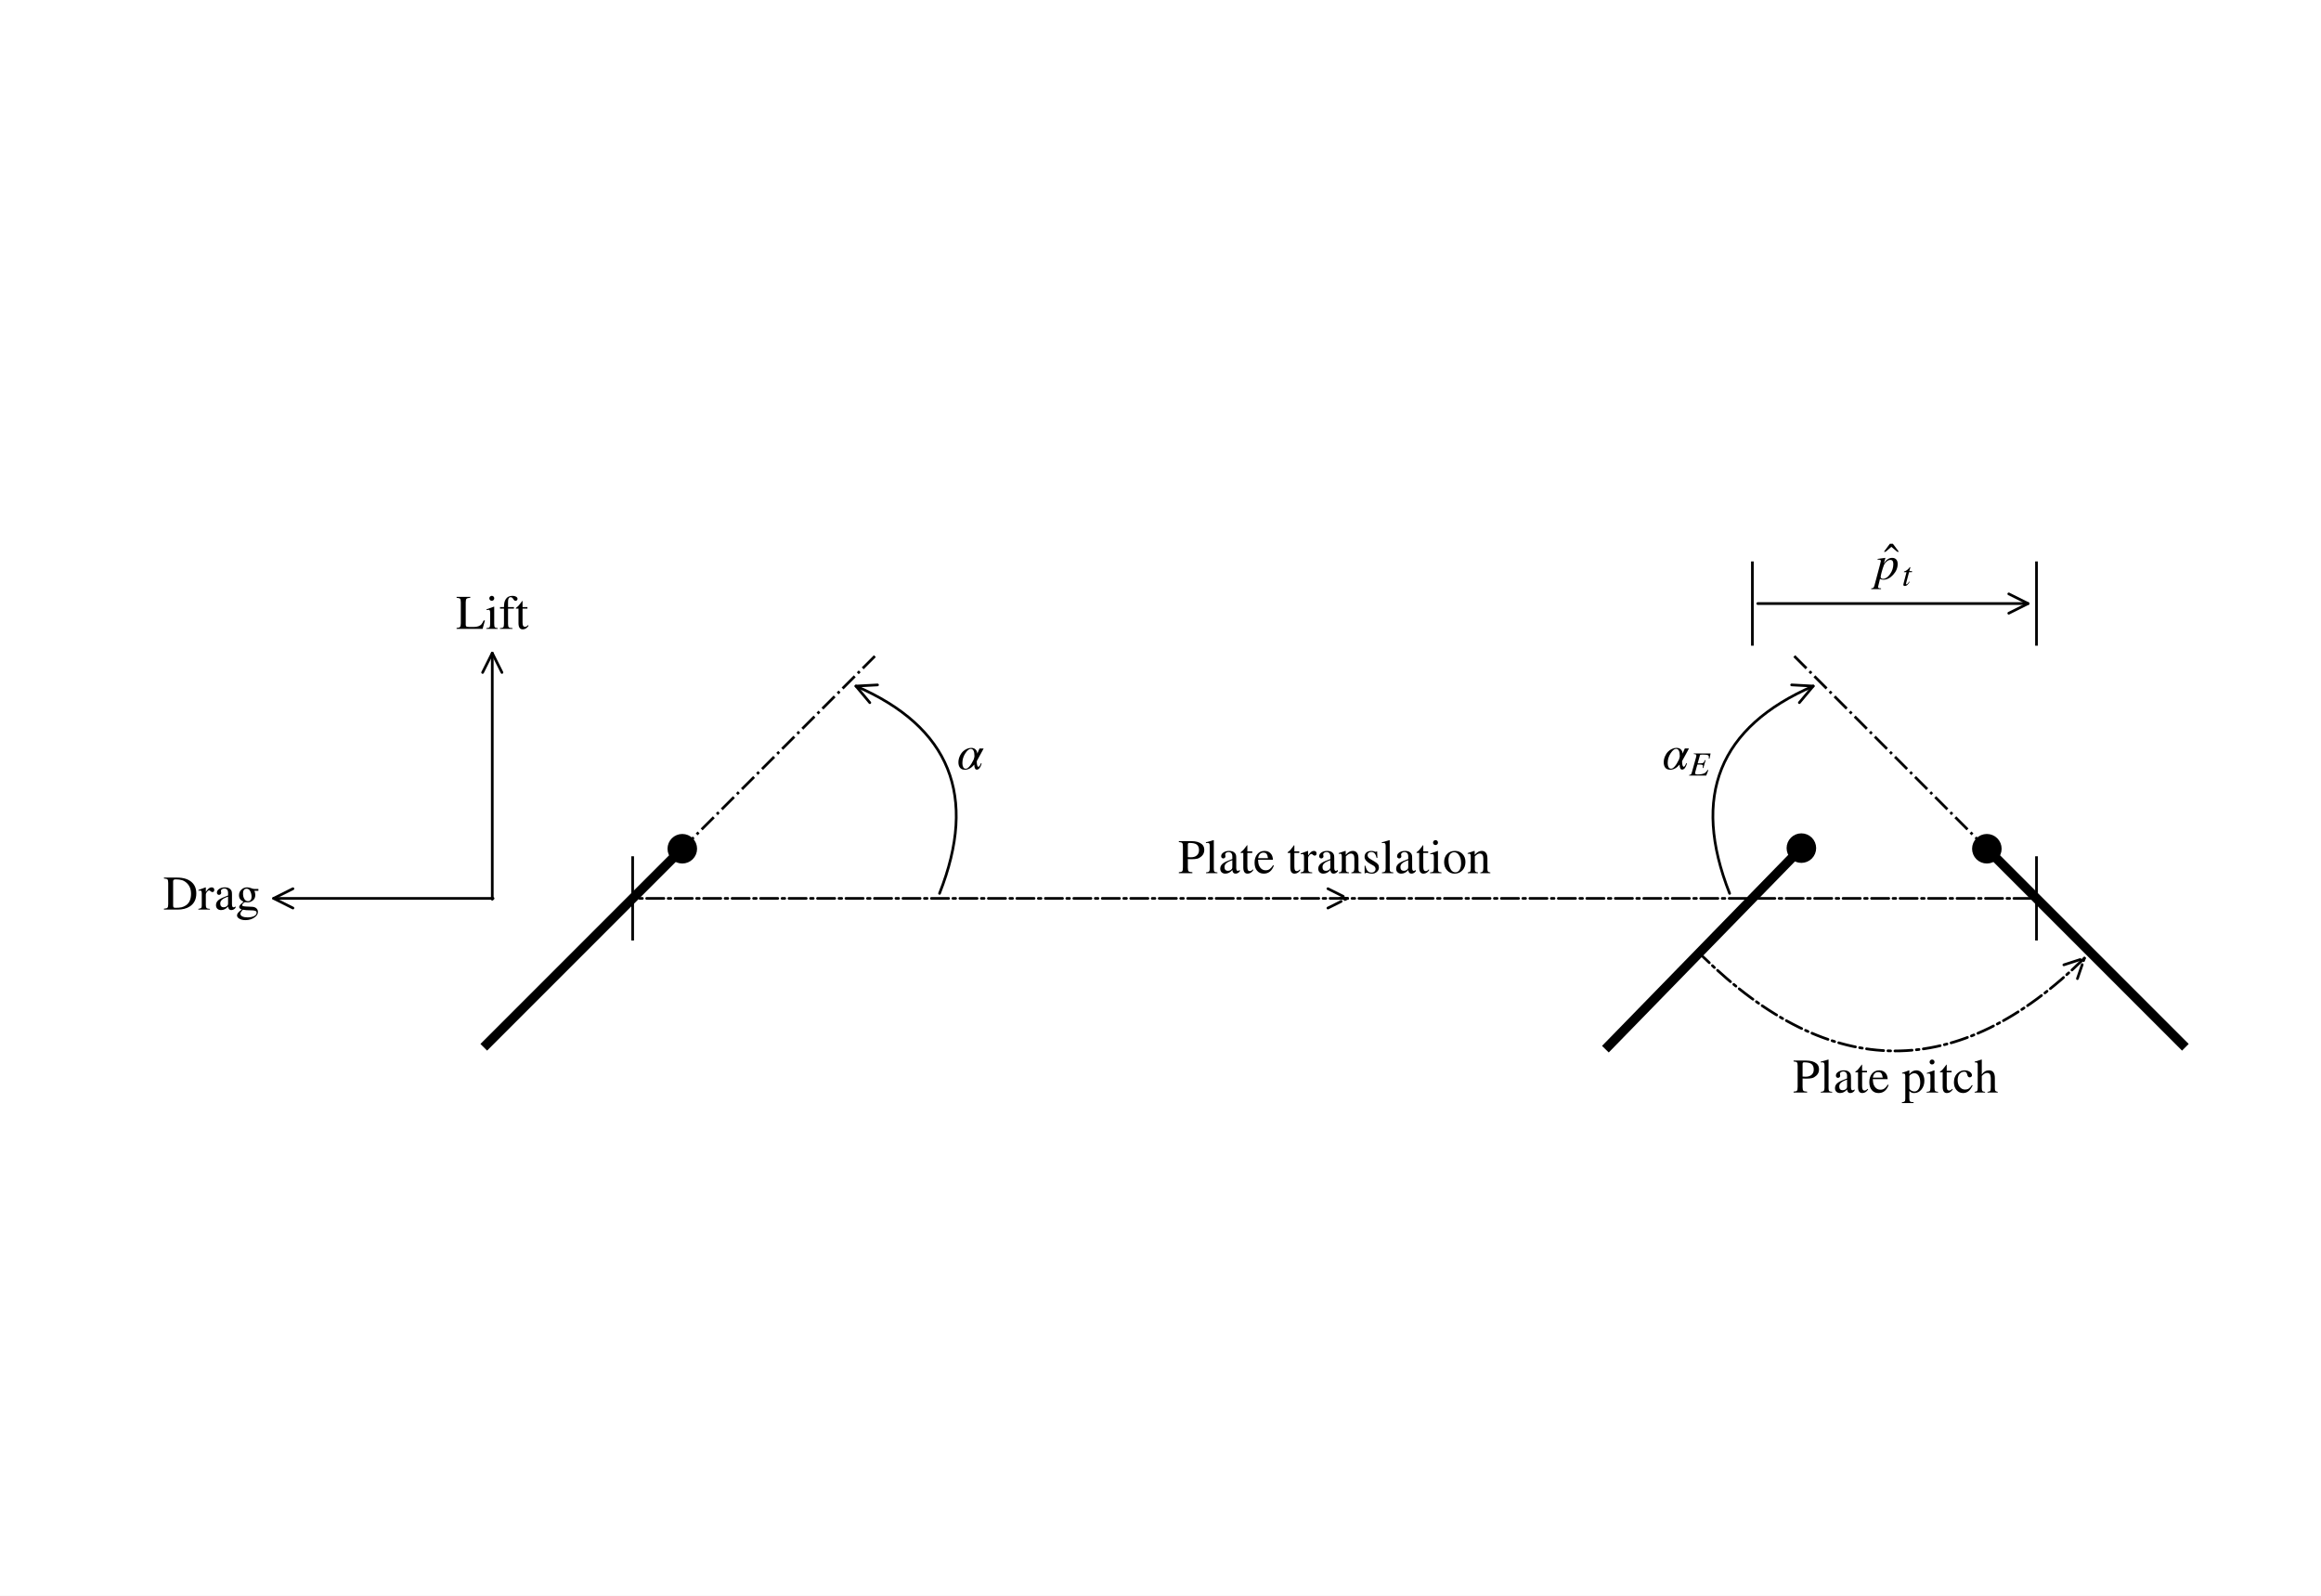
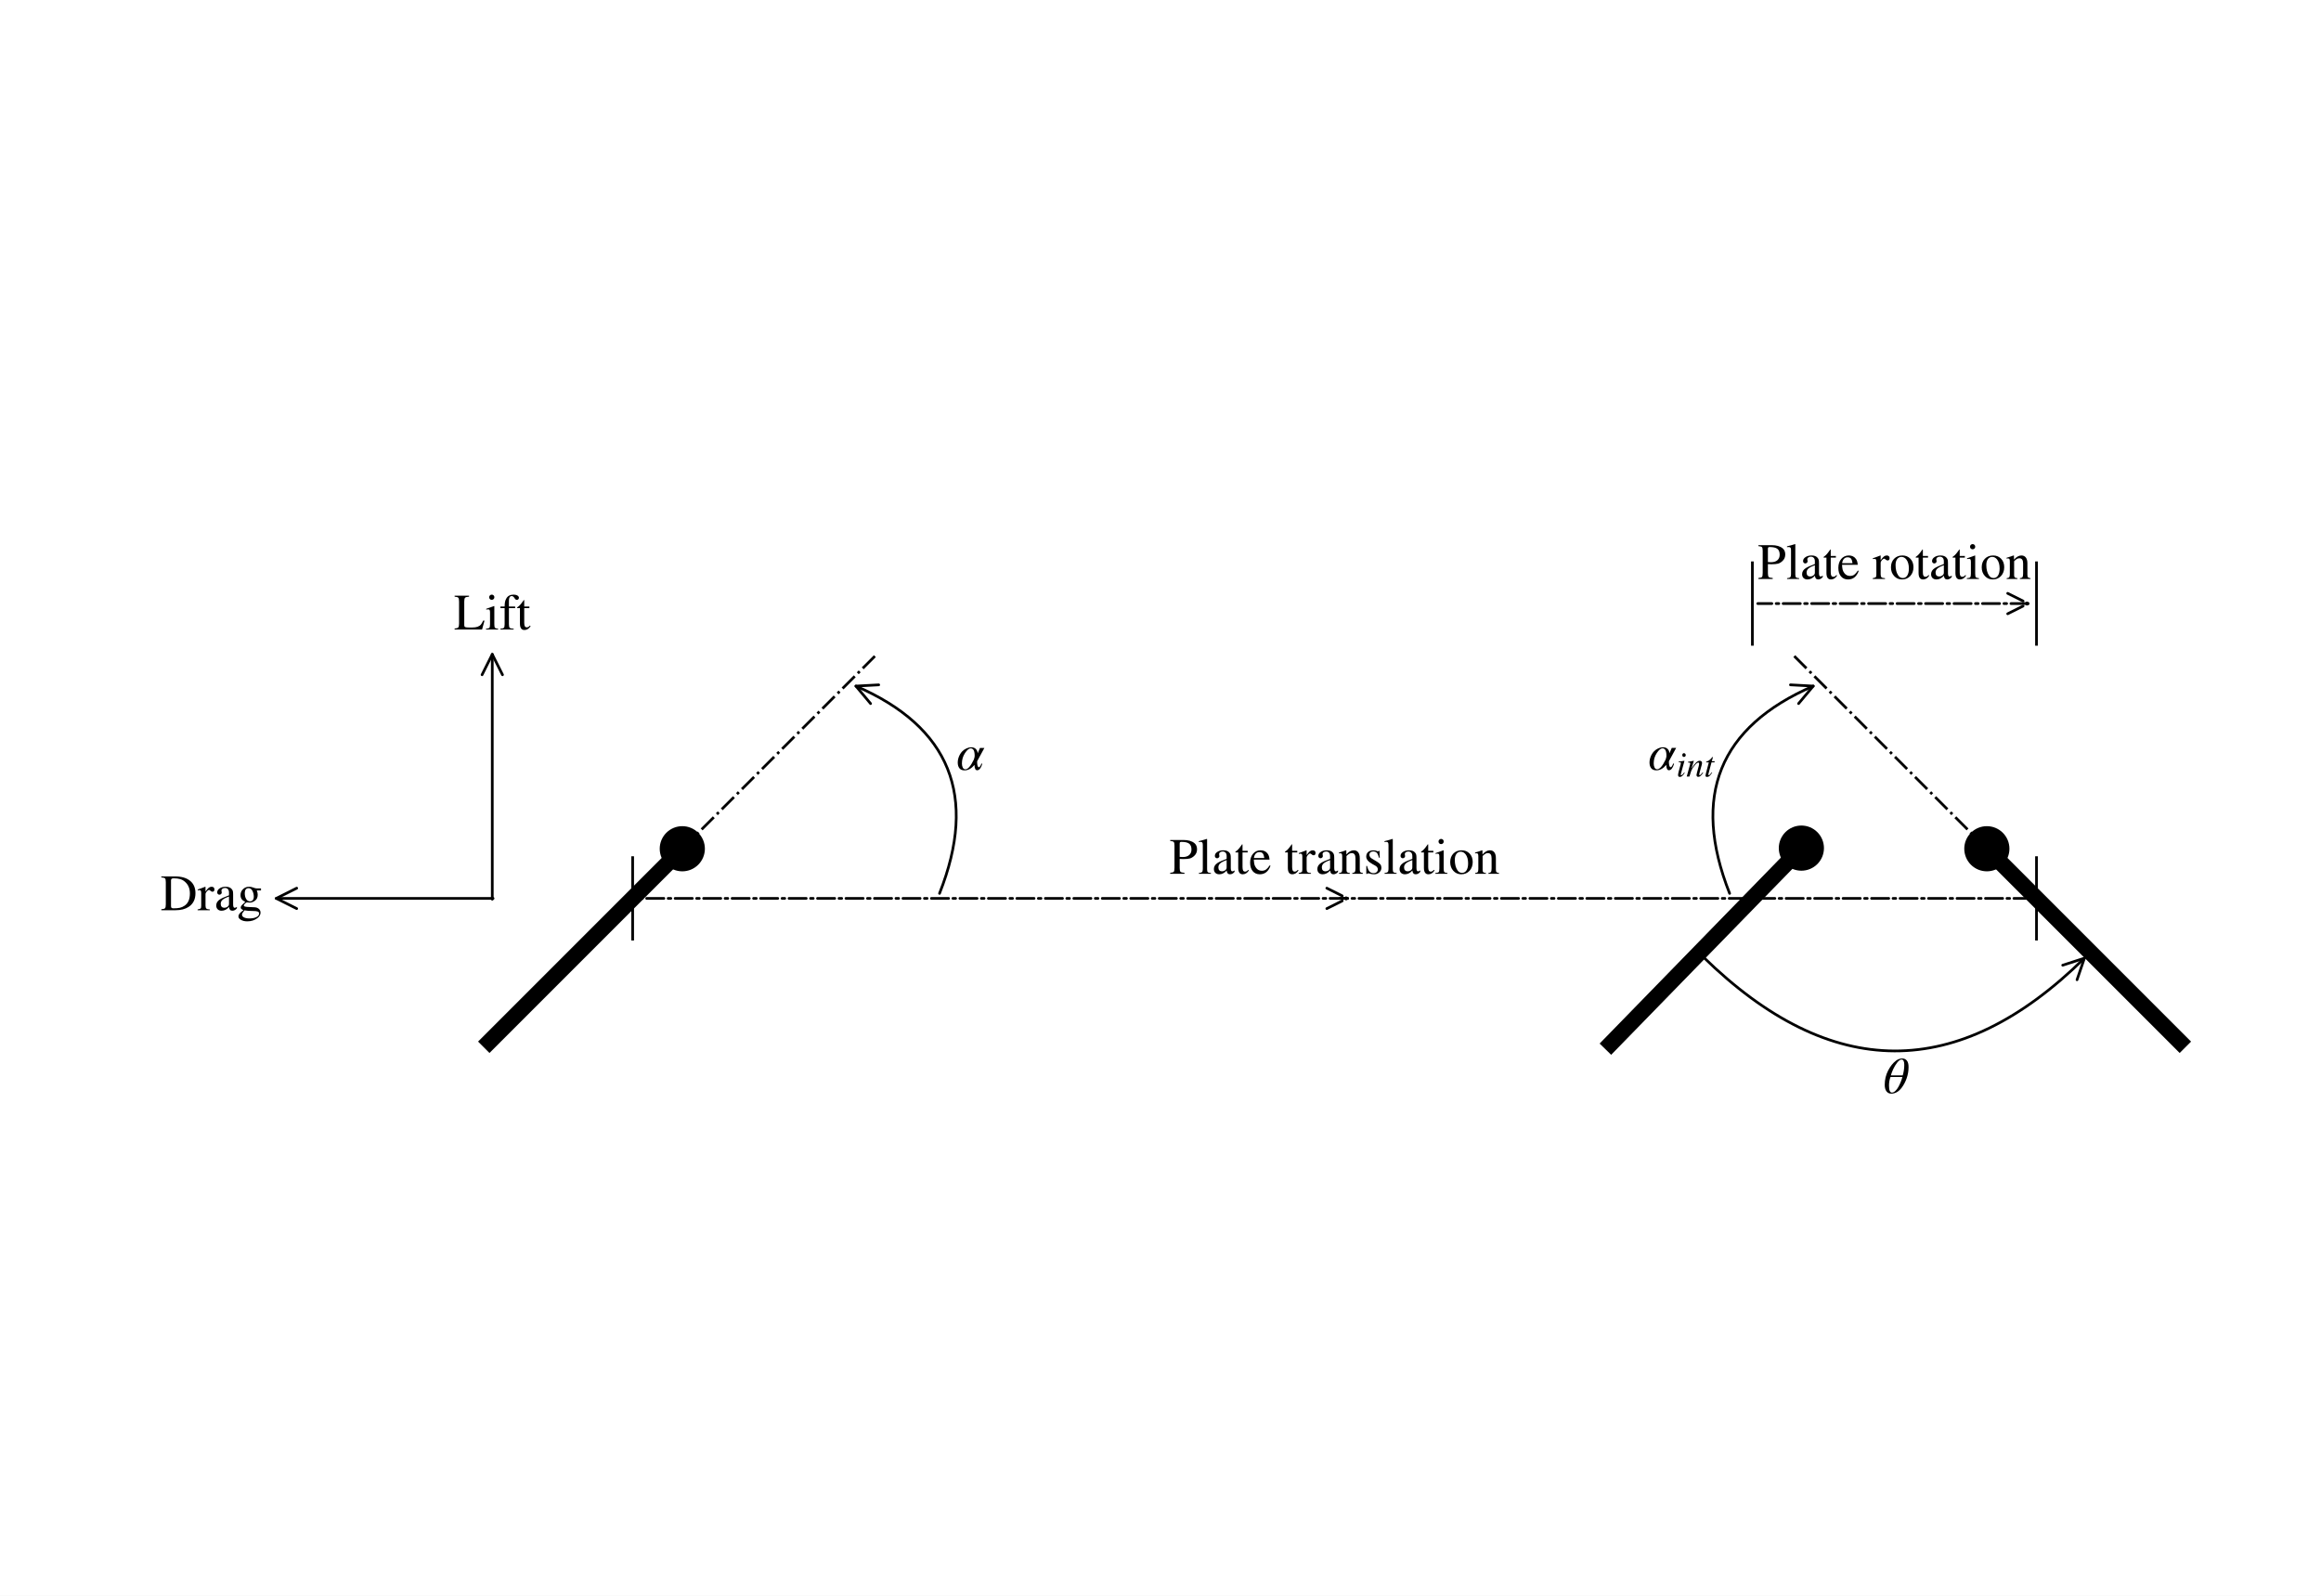
<svg xmlns="http://www.w3.org/2000/svg" xmlns:xlink="http://www.w3.org/1999/xlink" height="594pt" version="1.1" viewBox="0 0 864 594" width="864pt">
  <defs>
    <style type="text/css">
*{stroke-linecap:butt;stroke-linejoin:round;}
  </style>
  </defs>
  <g id="figure_1">
    <g id="patch_1">
      <path d="M 0 594  L 864 594  L 864 0  L 0 0  z " style="fill:#ffffff;" />
    </g>
    <g id="axes_1">
      <g id="PathCollection_1">
        <defs>
-           <path d="M 0 5  C 1.326 5 2.598 4.473 3.536 3.536  C 4.473 2.598 5 1.326 5 0  C 5 -1.326 4.473 -2.598 3.536 -3.536  C 2.598 -4.473 1.326 -5 0 -5  C -1.326 -5 -2.598 -4.473 -3.536 -3.536  C -4.473 -2.598 -5 -1.326 -5 0  C -5 1.326 -4.473 2.598 -3.536 3.536  C -2.598 4.473 -1.326 5 0 5  z " id="md5c5ee4ad5" style="stroke:#000000;" />
+           <path d="M 0 7.906  C 2.097 7.906 4.108 7.073 5.59 5.59  C 7.073 4.108 7.906 2.097 7.906 0  C 7.906 -2.097 7.073 -4.108 5.59 -5.59  C 4.108 -7.073 2.097 -7.906 0 -7.906  C -2.097 -7.906 -4.108 -7.073 -5.59 -5.59  C -7.073 -4.108 -7.906 -2.097 -7.906 0  C -7.906 2.097 -7.073 4.108 -5.59 5.59  C -4.108 7.073 -2.097 7.906 0 7.906  z " id="mbfc10129d3" style="stroke:#000000;" />
        </defs>
-         <g clip-path="url(#pd4aca131f3)">
-           <use style="stroke:#000000;" x="253.988" xlink:href="#md5c5ee4ad5" y="315.932" />
-           <use style="stroke:#000000;" x="670.568" xlink:href="#md5c5ee4ad5" y="315.698" />
-           <use style="stroke:#000000;" x="739.613" xlink:href="#md5c5ee4ad5" y="315.931" />
+         <g clip-path="url(#p75242911d6)">
+           <use style="stroke:#000000;" x="253.988" xlink:href="#mbfc10129d3" y="315.932" />
+           <use style="stroke:#000000;" x="670.568" xlink:href="#mbfc10129d3" y="315.698" />
+           <use style="stroke:#000000;" x="739.613" xlink:href="#mbfc10129d3" y="315.931" />
        </g>
      </g>
      <g id="patch_2">
-         <path clip-path="url(#pd4aca131f3)" d="M 325.675 244.245  L 235.512 334.408  " style="fill:#1f77b4;stroke:#000000;stroke-dasharray:6.4,1.6,1,1.6;stroke-dashoffset:0;stroke-linejoin:miter;" />
+         <path clip-path="url(#p75242911d6)" d="M 325.675 244.245  L 235.512 334.408  " style="fill:#1f77b4;stroke:#000000;stroke-dasharray:6.4,1.6,1,1.6;stroke-dashoffset:0;stroke-linejoin:miter;" />
      </g>
      <g id="patch_3">
-         <path clip-path="url(#pd4aca131f3)" d="M 667.931 244.239  L 758.088 334.408  " style="fill:#1f77b4;stroke:#000000;stroke-dasharray:6.4,1.6,1,1.6;stroke-dashoffset:0;stroke-linejoin:miter;" />
+         <path clip-path="url(#p75242911d6)" d="M 667.931 244.239  L 758.088 334.408  " style="fill:#1f77b4;stroke:#000000;stroke-dasharray:6.4,1.6,1,1.6;stroke-dashoffset:0;stroke-linejoin:miter;" />
      </g>
      <g id="patch_4">
-         <path clip-path="url(#pd4aca131f3)" d="M 253.988 315.932  L 180.084 389.836  M 670.568 315.698  L 597.614 390.54  M 739.613 315.931  L 813.512 389.84  " style="fill:#1f77b4;stroke:#000000;stroke-linejoin:miter;stroke-width:3.5;" />
+         <path clip-path="url(#p75242911d6)" d="M 253.988 315.932  L 180.084 389.836  M 670.568 315.698  L 597.614 390.54  M 739.613 315.931  L 813.512 389.84  " style="fill:#1f77b4;stroke:#000000;stroke-linejoin:miter;stroke-width:6;" />
      </g>
      <g id="patch_5">
-         <path clip-path="url(#pd4aca131f3)" d="M 652.33 240.344  L 652.33 208.989  M 758.09 240.344  L 758.09 208.989  M 235.51 350.085  L 235.51 318.731  M 758.09 350.085  L 758.09 318.731  " style="fill:#1f77b4;stroke:#000000;stroke-linejoin:miter;" />
+         <path clip-path="url(#p75242911d6)" d="M 652.33 240.344  L 652.33 208.989  M 758.09 240.344  L 758.09 208.989  M 235.51 350.085  L 235.51 318.731  M 758.09 350.085  L 758.09 318.731  " style="fill:#1f77b4;stroke:#000000;stroke-linejoin:miter;" />
      </g>
      <g id="patch_6">
        <path d="M 318.621 255.387  Q 371.204 278.201 349.746 332.554  " style="fill:none;stroke:#000000;stroke-linecap:round;" />
-         <path d="M 323.793 261.556  L 318.621 255.387  L 326.659 254.95  " style="fill:none;stroke:#000000;stroke-linecap:round;" />
+         <path d="M 324.08 261.898  L 318.621 255.387  L 327.105 254.926  " style="fill:none;stroke:#000000;stroke-linecap:round;" />
      </g>
      <g id="text_1">
        <defs>
          <path d="M 54.906 42.797  L 40.703 16.703  L 40.703 14.906  Q 40.703 11 41.594 8  Q 42.5 5 44.094 5  Q 46.406 5 49.203 12.406  L 50.797 11.703  Q 47.094 -0.906 40.703 -0.906  Q 35.797 -0.906 35.5 9.594  Q 26.703 -1.094 16.094 -1.094  Q 9.203 -1.094 5.953 3.094  Q 2.703 7.297 2.703 14.094  Q 2.703 20.203 5.141 26.141  Q 7.594 32.094 11.797 36.406  Q 15.203 39.797 19.844 41.938  Q 24.5 44.094 29.094 44.094  Q 35.094 44.094 38.391 40.547  Q 41.703 37 41.703 32.203  L 46.297 42.797  z M 35.906 27.203  Q 35.906 42 28.203 42  Q 23 42 16.953 32.797  Q 10.906 23.594 10.906 12.5  Q 10.906 7.703 12.594 4.344  Q 14.297 1 17.797 1  Q 25.094 1 34.297 20.094  Q 34.406 20.703 34.844 22.047  Q 35.297 23.406 35.594 24.703  Q 35.906 26 35.906 27.203  z " id="STIXGeneral-Italic-945" />
        </defs>
-         <g transform="translate(356.2862 286.4875)scale(0.18 -0.18)">
+         <g transform="translate(356.0062 286.7205)scale(0.19 -0.19)">
          <use transform="translate(0 0.90625)" xlink:href="#STIXGeneral-Italic-945" />
        </g>
      </g>
      <g id="patch_7">
        <path d="M 674.984 255.382  Q 622.396 278.196 643.854 332.553  " style="fill:none;stroke:#000000;stroke-linecap:round;" />
-         <path d="M 666.946 254.945  L 674.984 255.382  L 669.812 261.55  " style="fill:none;stroke:#000000;stroke-linecap:round;" />
+         <path d="M 666.5 254.92  L 674.984 255.382  L 669.524 261.893  " style="fill:none;stroke:#000000;stroke-linecap:round;" />
      </g>
      <g id="text_2">
        <defs>
-           <path d="M 63.406 65.297  L 60.297 49.906  L 58.094 50.094  Q 58.406 52.594 58.406 54.703  Q 58.406 59.203 54.703 60.594  Q 51 62 39.203 62  Q 35 62 33.703 61.547  Q 32.406 61.094 31.906 59.406  L 25.297 36.094  L 33.094 36.094  Q 39.703 36.094 41.891 37.688  Q 44.094 39.297 47 45.797  L 48.797 45.406  L 42 22.203  L 40 22.703  Q 40.703 25.797 40.703 27.906  Q 40.703 30.297 40 31  Q 38.297 32.5 32.203 32.5  L 24.406 32.5  L 21.203 21.297  Q 17.594 8.594 17.594 6.703  Q 17.594 3.297 25.5 3.297  Q 38.406 3.297 45.797 7.203  Q 49.594 9.203 55.203 17  L 56.797 16.203  L 50.594 0  L -0.094 0  L -0.094 1.594  Q 4.203 2.406 5.5 3.547  Q 6.797 4.703 8 9  L 20.297 53.203  Q 21.406 56.906 21.406 59.594  Q 21.406 61.594 19.844 62.438  Q 18.297 63.297 13.703 63.703  L 13.703 65.297  z " id="STIXGeneral-Italic-69" />
+           <path d="M 26.406 59.906  Q 26.406 57.797 24.953 56.297  Q 23.5 54.797 21.5 54.797  Q 19.297 54.797 18 56.25  Q 16.703 57.703 16.703 60.094  Q 16.703 62.406 18.047 63.906  Q 19.406 65.406 21.406 65.406  Q 23.406 65.406 24.906 63.75  Q 26.406 62.094 26.406 59.906  z M 22.203 11.406  L 23.5 10.297  Q 19.297 3.797 16.391 1.344  Q 13.5 -1.094 9.797 -1.094  Q 4.906 -1.094 4.906 4.406  Q 4.906 7.297 7.094 15.5  L 11.906 33.203  Q 12.797 36.406 12.797 37.594  Q 12.797 39.094 11.641 39.5  Q 10.5 39.906 6.406 40  L 6.406 41.594  Q 11 42 22.406 44.094  L 22.797 43.797  L 13.406 9.5  Q 12.406 6.094 12.406 5.094  Q 12.406 3.594 13.797 3.594  Q 16.297 3.594 22.203 11.406  z " id="STIXGeneral-Italic-105" />
+           <path d="M 46 11.703  L 47.406 10.406  Q 42.297 3.406 39.594 1.25  Q 36.906 -0.906 33.406 -0.906  Q 31.406 -0.906 30.047 0.438  Q 28.703 1.797 28.703 4.5  Q 28.703 6.094 30.297 12  L 34.703 28.203  Q 36.094 33.594 36.094 36.094  Q 36.094 39 33.703 39  Q 30.797 39 27.344 35.547  Q 23.906 32.094 18.906 24.797  Q 15.594 19.906 14.047 16  Q 12.5 12.094 8.906 0  L 1.406 0  L 11 35  Q 11.203 36 11.203 36.703  Q 11.203 38.203 9.844 38.75  Q 8.5 39.297 4.703 39.406  L 4.703 41  Q 8.594 41.797 13.391 42.641  Q 18.203 43.5 20.906 44.094  L 21.297 43.906  L 14.594 22.094  Q 22 33.906 27.391 39  Q 32.797 44.094 37.703 44.094  Q 40.797 44.094 42.5 42.438  Q 44.203 40.797 44.203 38  Q 44.203 35.5 43.203 32  L 37.594 11.703  Q 36.203 6.703 36.203 5.594  Q 36.203 3.797 37.797 3.797  Q 39.703 3.797 43.906 9.094  Q 44.594 9.906 46 11.703  z " id="STIXGeneral-Italic-110" />
+           <path d="M 29.594 42.797  L 29.094 39.594  L 20.703 39.594  L 12 6.797  Q 11.797 6 11.797 5.406  Q 11.797 3.797 13.297 3.797  Q 14.5 3.797 16.094 5.344  Q 17.703 6.906 21.406 11.703  L 22.703 11  Q 18.094 4 15.141 1.453  Q 12.203 -1.094 8.406 -1.094  Q 3.797 -1.094 3.797 2.594  Q 3.797 3.594 5.406 10  L 13.203 39.594  L 5.703 39.594  L 5.594 40.203  Q 5.594 42 8.906 42.703  Q 11.406 43.297 15.5 46.547  Q 19.594 49.797 22.203 53.703  Q 22.797 54.594 23.594 54.594  Q 24.5 54.594 24.5 53.797  Q 24.5 53.297 24.406 53.094  L 21.594 42.797  z " id="STIXGeneral-Italic-116" />
        </defs>
-         <g transform="translate(618.8402 286.4748)scale(0.18 -0.18)">
+         <g transform="translate(613.5234 286.7078)scale(0.19 -0.19)">
          <use transform="translate(0 0.90625)" xlink:href="#STIXGeneral-Italic-945" />
-           <use transform="translate(55.2 -12.32188)scale(0.7)" xlink:href="#STIXGeneral-Italic-69" />
+           <use transform="translate(55.2 -12.32188)scale(0.7)" xlink:href="#STIXGeneral-Italic-105" />
+           <use transform="translate(74.65999 -12.32188)scale(0.7)" xlink:href="#STIXGeneral-Italic-110" />
+           <use transform="translate(109.66 -12.32188)scale(0.7)" xlink:href="#STIXGeneral-Italic-116" />
        </g>
      </g>
      <g id="patch_8">
-         <path d="M 775.933 356.663  Q 705.461 426.002 633.948 356.127  " style="fill:none;stroke:#000000;stroke-dasharray:6.4,1.6,1,1.6;stroke-dashoffset:0;stroke-linecap:round;" />
-         <path d="M 768.276 359.147  L 775.933 356.663  L 773.326 364.279  " style="fill:none;stroke:#000000;stroke-dasharray:6.4,1.6,1,1.6;stroke-dashoffset:0;stroke-linecap:round;" />
+         <path d="M 775.933 356.663  Q 705.461 426.002 633.948 356.127  " style="fill:none;stroke:#000000;stroke-linecap:round;" />
+         <path d="M 767.851 359.285  L 775.933 356.663  L 773.181 364.702  " style="fill:none;stroke:#000000;stroke-linecap:round;" />
      </g>
      <g id="text_3">
        <defs>
-           <path d="M 1.594 66.203  L 27.5 66.203  Q 41.703 66.203 49.203 59.906  Q 54.203 55.703 54.203 48  Q 54.203 40 48.5 34.906  Q 44.297 31.094 39.891 29.938  Q 35.5 28.797 27.094 28.797  Q 24.203 28.797 20.203 29.094  L 20.203 11.203  Q 20.203 5.5 21.844 3.844  Q 23.5 2.203 29.594 1.906  L 29.594 0  L 1.594 0  L 1.594 1.906  Q 7.406 2.297 8.703 4  Q 10 5.703 10 12.203  L 10 55.094  Q 10 60.703 8.547 62.297  Q 7.094 63.906 1.594 64.297  z M 20.203 58.906  L 20.203 33.094  Q 23.594 32.797 26.297 32.797  Q 34.406 32.797 38.844 36.75  Q 43.297 40.703 43.297 47.5  Q 43.297 55.594 38.688 59.047  Q 34.094 62.5 23.703 62.5  Q 21.594 62.5 20.891 61.75  Q 20.203 61 20.203 58.906  z " id="STIXGeneral-Regular-80" />
-           <path d="M 25.703 0  L 2.094 0  L 2.094 1.5  Q 6.797 1.906 8.297 3.453  Q 9.797 5 9.797 9.203  L 9.797 56.094  Q 9.797 59.703 8.891 61.094  Q 8 62.5 5.594 62.5  Q 3.5 62.5 1.906 62.297  L 1.906 63.906  Q 11.406 66.203 17.703 68.297  L 18.203 67.906  L 18.203 8.703  Q 18.203 4.5 19.594 3.141  Q 21 1.797 25.703 1.5  z " id="STIXGeneral-Regular-108" />
-           <path d="M 44.203 6.594  L 44.203 3.797  Q 40.406 -1 35.203 -1  Q 29.5 -1 28.797 6.297  L 28.703 6.297  Q 22.297 -1 14.203 -1  Q 9.5 -1 6.594 1.75  Q 3.703 4.5 3.703 9.406  Q 3.703 16.406 10.703 21.094  Q 15.5 24.297 28.703 29.203  L 28.703 34.594  Q 28.703 39.094 26.547 41.344  Q 24.406 43.594 20.906 43.594  Q 17.906 43.594 15.906 42.141  Q 13.906 40.703 13.906 38.703  Q 13.906 37.797 14.203 36.688  Q 14.5 35.594 14.5 34.5  Q 14.5 33 13.141 31.703  Q 11.797 30.406 9.906 30.406  Q 8.203 30.406 6.891 31.703  Q 5.594 33 5.594 35  Q 5.594 39.797 10.703 43  Q 15.406 46 22.203 46  Q 30.297 46 34 41.5  Q 35.797 39.406 36.297 37.25  Q 36.797 35.094 36.797 30.406  L 36.797 11.297  Q 36.797 4.703 39.906 4.703  Q 41.906 4.703 44.203 6.594  z M 28.703 12.703  L 28.703 26.797  Q 19.5 23.594 15.906 20.203  Q 12.5 17.094 12.5 12.5  Q 12.5 8.703 14.391 6.75  Q 16.297 4.797 19.406 4.797  Q 22.703 4.797 25.203 6.406  Q 27.297 7.906 28 9.203  Q 28.703 10.5 28.703 12.703  z " id="STIXGeneral-Regular-97" />
-           <path d="M 26.594 7.703  L 27.906 6.594  Q 23.094 -1 15.797 -1  Q 7 -1 7 11.703  L 7 41.797  L 1.703 41.797  Q 1.297 42.094 1.297 42.5  Q 1.297 43.297 3 44.406  Q 6.797 46.594 12.703 55.094  Q 12.906 55.406 13.656 56.344  Q 14.406 57.297 14.703 57.906  Q 15.406 57.906 15.406 56.594  L 15.406 45  L 25.5 45  L 25.5 41.797  L 15.406 41.797  L 15.406 13.203  Q 15.406 8.406 16.594 6.297  Q 17.797 4.203 20.594 4.203  Q 23.594 4.203 26.594 7.703  z " id="STIXGeneral-Regular-116" />
-           <path d="M 40.797 16.406  L 42.406 15.703  Q 36.406 -1 21.5 -1  Q 12.703 -1 7.594 5.141  Q 2.5 11.297 2.5 21.703  Q 2.5 32.406 8.203 39.203  Q 13.906 46 23.203 46  Q 32.203 46 37.094 39.094  Q 40 35.094 40.5 27.703  L 9.703 27.703  Q 10.094 21.406 10.938 18.094  Q 11.797 14.797 14.297 11.406  Q 18.5 5.906 25.406 5.906  Q 30.297 5.906 33.641 8.297  Q 37 10.703 40.797 16.406  z M 9.906 30.906  L 30.297 30.906  Q 29.406 37.203 27.344 39.797  Q 25.297 42.406 20.5 42.406  Q 16.297 42.406 13.5 39.453  Q 10.703 36.5 9.906 30.906  z " id="STIXGeneral-Regular-101" />
-           <path id="STIXGeneral-Regular-32" />
-           <path d="M 15.906 45.797  L 15.906 38.094  Q 22.203 46 30.297 46  Q 37.594 46 42.297 40  Q 47 34 47 24.703  Q 47 13.797 40.953 6.391  Q 34.906 -1 26 -1  Q 22.906 -1 20.75 -0.094  Q 18.594 0.797 15.906 3.297  L 15.906 -12.406  Q 15.906 -17.094 17.5 -18.438  Q 19.094 -19.797 24.703 -19.906  L 24.703 -21.703  L 0.5 -21.703  L 0.5 -20  Q 4.906 -19.594 6.203 -18.297  Q 7.5 -17 7.5 -13.094  L 7.5 33.703  Q 7.5 37.203 6.703 38.297  Q 5.906 39.406 3.406 39.406  Q 1.797 39.406 0.906 39.297  L 0.906 40.906  Q 7.906 43 15.297 46  z M 15.906 33.406  L 15.906 8.797  Q 15.906 6.594 19.344 4.391  Q 22.797 2.203 26.297 2.203  Q 31.703 2.203 35.047 7.297  Q 38.406 12.406 38.406 20.703  Q 38.406 29.5 35.047 34.75  Q 31.703 40 26.094 40  Q 22.594 40 19.25 37.797  Q 15.906 35.594 15.906 33.406  z " id="STIXGeneral-Regular-112" />
-           <path d="M 18 63.203  Q 18 61 16.5 59.547  Q 15 58.094 12.797 58.094  Q 10.703 58.094 9.25 59.547  Q 7.797 61 7.797 63.203  Q 7.797 65.297 9.297 66.797  Q 10.797 68.297 12.906 68.297  Q 15.094 68.297 16.547 66.797  Q 18 65.297 18 63.203  z M 25.297 0  L 1.594 0  L 1.594 1.5  Q 6.797 1.797 8.141 3.297  Q 9.5 4.797 9.5 10.406  L 9.5 33.094  Q 9.5 36.594 8.797 38  Q 8.094 39.406 6.203 39.406  Q 3.797 39.406 2 38.906  L 2 40.5  L 17.5 46  L 17.906 45.594  L 17.906 10.5  Q 17.906 4.906 19.156 3.406  Q 20.406 1.906 25.297 1.5  z " id="STIXGeneral-Regular-105" />
-           <path d="M 39.797 15.594  L 41.203 14.703  Q 36.906 6.297 33 3.203  Q 27.906 -1 21.5 -1  Q 13.203 -1 7.844 5.25  Q 2.5 11.5 2.5 21.203  Q 2.5 33.906 10.906 40.906  Q 17.094 46 24.406 46  Q 30.703 46 35.25 42.953  Q 39.797 39.906 39.797 35.703  Q 39.797 34 38.391 32.75  Q 37 31.5 35.094 31.5  Q 31.594 31.5 30.297 36.094  L 29.703 38.297  Q 28.906 41.094 27.703 42.094  Q 26.5 43.094 23.797 43.094  Q 17.703 43.094 13.953 38.297  Q 10.203 33.5 10.203 25.703  Q 10.203 17.094 14.5 11.641  Q 18.797 6.203 25.703 6.203  Q 30 6.203 33.094 8.25  Q 36.203 10.297 39.797 15.594  z " id="STIXGeneral-Regular-99" />
-           <path d="M 48.703 0  L 27.5 0  L 27.5 1.5  Q 31.906 2 33.094 3.5  Q 34.297 5 34.297 10.203  L 34.297 30  Q 34.297 40.594 26.906 40.594  Q 23.906 40.594 21.406 39.188  Q 18.906 37.797 15.703 34.297  L 15.703 10.203  Q 15.703 5 16.891 3.5  Q 18.094 2 22.5 1.5  L 22.5 0  L 0.906 0  L 0.906 1.5  Q 5.203 2.094 6.25 3.5  Q 7.297 4.906 7.297 10.203  L 7.297 57.297  Q 7.297 60.5 6.344 61.453  Q 5.406 62.406 2.203 62.406  Q 1.297 62.406 1 62.297  L 1 63.906  L 3.703 64.703  Q 11.406 67 15.203 68.297  L 15.703 68  L 15.703 37.594  Q 19.203 42.094 22.594 44.047  Q 26 46 30.406 46  Q 42.703 46 42.703 30.094  L 42.703 10.203  Q 42.703 5 43.641 3.641  Q 44.594 2.297 48.703 1.5  z " id="STIXGeneral-Regular-104" />
+           <path d="M 49.406 51.094  Q 49.406 39.594 45.703 29.094  Q 42 18.594 36 10.594  Q 27.203 -1.094 15.5 -1.094  Q 9.5 -1.094 6.094 3.5  Q 2.703 8.094 2.703 16.094  Q 2.703 31.203 9.25 43.953  Q 15.797 56.703 24.906 63.594  Q 30.5 67.797 37.094 67.797  Q 42.703 67.797 46.047 63.688  Q 49.406 59.594 49.406 51.094  z M 14.703 34.703  L 38 34.703  Q 41 44.906 41 55.203  Q 41 65.703 35.703 65.703  Q 31.703 65.703 27 59.594  Q 22.297 53.5 19.25 46.75  Q 16.203 40 14.703 34.703  z M 37.297 31.5  L 14 31.5  Q 11.094 23.906 11.094 15  Q 11.094 1 16.703 1  Q 20.094 1 23.594 4.297  Q 27.094 7.594 29.75 12.594  Q 32.406 17.594 34.344 22.5  Q 36.297 27.406 37.297 31.5  z " id="STIXGeneral-Italic-952" />
        </defs>
-         <g transform="translate(667.3817 406.6903)scale(0.18 -0.18)">
-           <use xlink:href="#STIXGeneral-Regular-80" />
-           <use x="55.7" xlink:href="#STIXGeneral-Regular-108" />
-           <use x="83.5" xlink:href="#STIXGeneral-Regular-97" />
-           <use x="127.9" xlink:href="#STIXGeneral-Regular-116" />
-           <use x="155.7" xlink:href="#STIXGeneral-Regular-101" />
-           <use x="200.1" xlink:href="#STIXGeneral-Regular-32" />
-           <use x="225.1" xlink:href="#STIXGeneral-Regular-112" />
-           <use x="275.1" xlink:href="#STIXGeneral-Regular-105" />
-           <use x="302.9" xlink:href="#STIXGeneral-Regular-116" />
-           <use x="330.7" xlink:href="#STIXGeneral-Regular-99" />
-           <use x="375.1" xlink:href="#STIXGeneral-Regular-104" />
+         <g transform="translate(701.0816 406.9233)scale(0.19 -0.19)">
+           <use transform="translate(0 0.203125)" xlink:href="#STIXGeneral-Italic-952" />
        </g>
      </g>
      <g id="patch_9">
-         <path d="M 183.252 243.11  Q 183.252 288.351 183.252 334.71  " style="fill:none;stroke:#000000;stroke-linecap:round;" />
-         <path d="M 179.652 250.31  L 183.252 243.11  L 186.852 250.31  " style="fill:none;stroke:#000000;stroke-linecap:round;" />
+         <path d="M 183.252 243.562  Q 183.252 288.576 183.252 334.708  " style="fill:none;stroke:#000000;stroke-linecap:round;" />
+         <path d="M 179.452 251.162  L 183.252 243.562  L 187.052 251.162  " style="fill:none;stroke:#000000;stroke-linecap:round;" />
      </g>
      <g id="text_4">
        <defs>
          <path d="M 59.797 17.406  L 55 0  L 1.203 0  L 1.203 1.906  Q 6.703 2.203 8.297 4  Q 9.906 5.797 9.906 11.5  L 9.906 54.594  Q 9.906 60.5 8.453 62.203  Q 7 63.906 1.203 64.297  L 1.203 66.203  L 29.5 66.203  L 29.5 64.297  Q 23.406 63.906 21.75 62.25  Q 20.094 60.594 20.094 54.797  L 20.094 8.406  Q 20.094 5.594 21.844 4.75  Q 23.594 3.906 29.094 3.906  L 36.094 3.906  Q 48.203 3.906 53 10  Q 55 12.703 57.203 17.406  z " id="STIXGeneral-Regular-76" />
+           <path d="M 18 63.203  Q 18 61 16.5 59.547  Q 15 58.094 12.797 58.094  Q 10.703 58.094 9.25 59.547  Q 7.797 61 7.797 63.203  Q 7.797 65.297 9.297 66.797  Q 10.797 68.297 12.906 68.297  Q 15.094 68.297 16.547 66.797  Q 18 65.297 18 63.203  z M 25.297 0  L 1.594 0  L 1.594 1.5  Q 6.797 1.797 8.141 3.297  Q 9.5 4.797 9.5 10.406  L 9.5 33.094  Q 9.5 36.594 8.797 38  Q 8.094 39.406 6.203 39.406  Q 3.797 39.406 2 38.906  L 2 40.5  L 17.5 46  L 17.906 45.594  L 17.906 10.5  Q 17.906 4.906 19.156 3.406  Q 20.406 1.906 25.297 1.5  z " id="STIXGeneral-Regular-105" />
          <path d="M 2.094 45  L 10.297 45  Q 10.406 51 11.094 54.344  Q 11.797 57.703 13.797 61.094  Q 18 68.297 27.906 68.297  Q 32.406 68.297 35.344 66.547  Q 38.297 64.797 38.297 62.094  Q 38.297 60.406 37.094 59.203  Q 35.906 58 34.094 58  Q 31.703 58 29.594 61.594  Q 27.203 65.5 24.297 65.5  Q 18.703 65.5 18.703 56.594  L 18.703 45  L 30.906 45  L 30.906 41.797  L 18.703 41.797  L 18.703 10.406  Q 18.703 4.797 20.297 3.25  Q 21.906 1.703 28 1.5  L 28 0  L 2 0  L 2 1.5  Q 7.406 1.797 8.844 3.344  Q 10.297 4.906 10.297 10.406  L 10.297 41.797  L 2.094 41.797  z " id="STIXGeneral-Regular-102" />
+           <path d="M 26.594 7.703  L 27.906 6.594  Q 23.094 -1 15.797 -1  Q 7 -1 7 11.703  L 7 41.797  L 1.703 41.797  Q 1.297 42.094 1.297 42.5  Q 1.297 43.297 3 44.406  Q 6.797 46.594 12.703 55.094  Q 12.906 55.406 13.656 56.344  Q 14.406 57.297 14.703 57.906  Q 15.406 57.906 15.406 56.594  L 15.406 45  L 25.5 45  L 25.5 41.797  L 15.406 41.797  L 15.406 13.203  Q 15.406 8.406 16.594 6.297  Q 17.797 4.203 20.594 4.203  Q 23.594 4.203 26.594 7.703  z " id="STIXGeneral-Regular-116" />
        </defs>
-         <g transform="translate(169.753 234.0854)scale(0.18 -0.18)">
+         <g transform="translate(169.0031 234.3183)scale(0.19 -0.19)">
          <use xlink:href="#STIXGeneral-Regular-76" />
          <use x="61.1" xlink:href="#STIXGeneral-Regular-105" />
          <use x="88.9" xlink:href="#STIXGeneral-Regular-102" />
          <use x="122.2" xlink:href="#STIXGeneral-Regular-116" />
        </g>
      </g>
      <g id="patch_10">
-         <path d="M 101.846 334.408  Q 142.139 334.408 183.55 334.408  " style="fill:none;stroke:#000000;stroke-linecap:round;" />
-         <path d="M 109.046 338.008  L 101.846 334.408  L 109.046 330.808  " style="fill:none;stroke:#000000;stroke-linecap:round;" />
+         <path d="M 102.841 334.408  Q 142.638 334.408 183.553 334.408  " style="fill:none;stroke:#000000;stroke-linecap:round;" />
+         <path d="M 110.441 338.208  L 102.841 334.408  L 110.441 330.608  " style="fill:none;stroke:#000000;stroke-linecap:round;" />
      </g>
      <g id="text_5">
        <defs>
          <path d="M 1.594 66.203  L 28.594 66.203  Q 48.094 66.203 58.594 57.094  Q 68.5 48.594 68.5 33.406  Q 68.5 15.094 54.906 6.406  Q 45 0 29.703 0  L 1.594 0  L 1.594 1.906  Q 7.406 2.297 8.906 3.938  Q 10.406 5.594 10.406 11.5  L 10.406 55  Q 10.406 60.797 8.906 62.344  Q 7.406 63.906 1.594 64.297  z M 20.594 58.297  L 20.594 8.406  Q 20.594 5.703 21.547 4.703  Q 22.5 3.703 25.406 3.703  Q 33.203 3.703 38 4.797  Q 42.797 5.906 47.203 8.906  Q 57.594 15.906 57.594 32.797  Q 57.594 47.297 48.094 55.594  Q 43.797 59.406 38.688 60.953  Q 33.594 62.5 25.906 62.5  Q 23 62.5 21.797 61.594  Q 20.594 60.703 20.594 58.297  z " id="STIXGeneral-Regular-68" />
          <path d="M 16 45.797  L 16 36.594  Q 19.797 42 22.344 44  Q 24.906 46 28 46  Q 30.594 46 32.047 44.594  Q 33.5 43.203 33.5 40.703  Q 33.5 38.594 32.453 37.391  Q 31.406 36.203 29.594 36.203  Q 27.703 36.203 25.594 38.203  Q 24 39.703 23 39.703  Q 20.906 39.703 18.453 36.797  Q 16 33.906 16 31.5  L 16 9  Q 16 4.703 17.703 3.203  Q 19.406 1.703 24.5 1.5  L 24.5 0  L 0.5 0  L 0.5 1.5  Q 5.297 2.406 6.438 3.5  Q 7.594 4.594 7.594 8.406  L 7.594 33.406  Q 7.594 36.703 6.844 38.047  Q 6.094 39.406 4.203 39.406  Q 2.594 39.406 0.703 39  L 0.703 40.594  Q 7 42.594 15.5 46  z " id="STIXGeneral-Regular-114" />
+           <path d="M 44.203 6.594  L 44.203 3.797  Q 40.406 -1 35.203 -1  Q 29.5 -1 28.797 6.297  L 28.703 6.297  Q 22.297 -1 14.203 -1  Q 9.5 -1 6.594 1.75  Q 3.703 4.5 3.703 9.406  Q 3.703 16.406 10.703 21.094  Q 15.5 24.297 28.703 29.203  L 28.703 34.594  Q 28.703 39.094 26.547 41.344  Q 24.406 43.594 20.906 43.594  Q 17.906 43.594 15.906 42.141  Q 13.906 40.703 13.906 38.703  Q 13.906 37.797 14.203 36.688  Q 14.5 35.594 14.5 34.5  Q 14.5 33 13.141 31.703  Q 11.797 30.406 9.906 30.406  Q 8.203 30.406 6.891 31.703  Q 5.594 33 5.594 35  Q 5.594 39.797 10.703 43  Q 15.406 46 22.203 46  Q 30.297 46 34 41.5  Q 35.797 39.406 36.297 37.25  Q 36.797 35.094 36.797 30.406  L 36.797 11.297  Q 36.797 4.703 39.906 4.703  Q 41.906 4.703 44.203 6.594  z M 28.703 12.703  L 28.703 26.797  Q 19.5 23.594 15.906 20.203  Q 12.5 17.094 12.5 12.5  Q 12.5 8.703 14.391 6.75  Q 16.297 4.797 19.406 4.797  Q 22.703 4.797 25.203 6.406  Q 27.297 7.906 28 9.203  Q 28.703 10.5 28.703 12.703  z " id="STIXGeneral-Regular-97" />
          <path d="M 47 38.797  L 38.703 38.797  Q 40.594 34.5 40.594 30.406  Q 40.594 22.703 35.391 18.797  Q 30.203 14.906 25 14.906  Q 23.906 14.906 21.203 15.203  L 19.297 15.406  Q 17.297 14.797 15.297 12.688  Q 13.297 10.594 13.297 9.094  Q 13.297 6.797 21.094 6.406  L 34 5.797  Q 39.5 5.594 42.797 2.688  Q 46.094 -0.203 46.094 -4.906  Q 46.094 -10.703 40.094 -15.406  Q 31.797 -21.797 20.094 -21.797  Q 12.906 -21.797 7.844 -18.938  Q 2.797 -16.094 2.797 -12.094  Q 2.797 -9.297 5 -6.547  Q 7.203 -3.797 12.594 0.094  Q 9.406 1.594 8.344 2.688  Q 7.297 3.797 7.297 5.406  Q 7.297 8.297 11.906 12.297  Q 14.203 14.297 16.203 16.297  Q 11.203 18.797 9.047 21.891  Q 6.906 25 6.906 29.703  Q 6.906 36.5 11.75 41.25  Q 16.594 46 23.594 46  Q 27.594 46 31.594 44.5  L 33.797 43.703  Q 36.703 42.703 39.297 42.703  L 47 42.703  z M 15.203 33.797  L 15.203 33.5  Q 15.203 26.297 18.047 21.844  Q 20.906 17.406 25.5 17.406  Q 28.906 17.406 30.906 19.844  Q 32.906 22.297 32.906 26.406  Q 32.906 33 29.906 38.5  Q 27.406 43.203 22.594 43.203  Q 19.094 43.203 17.141 40.703  Q 15.203 38.203 15.203 33.797  z M 43.297 -6.406  Q 43.297 -3.594 40.547 -2.547  Q 37.797 -1.5 30.906 -1.5  Q 21 -1.5 14.703 -0.203  Q 11.703 -3.797 10.75 -5.438  Q 9.797 -7.094 9.797 -8.797  Q 9.797 -12.094 13.75 -14.094  Q 17.703 -16.094 24.297 -16.094  Q 32.797 -16.094 38.047 -13.438  Q 43.297 -10.797 43.297 -6.406  z " id="STIXGeneral-Regular-103" />
        </defs>
-         <g transform="translate(60.74392 338.5846)scale(0.18 -0.18)">
+         <g transform="translate(59.74439 338.8167)scale(0.19 -0.19)">
          <use xlink:href="#STIXGeneral-Regular-68" />
          <use x="72.2" xlink:href="#STIXGeneral-Regular-114" />
          <use x="105.5" xlink:href="#STIXGeneral-Regular-97" />
          <use x="149.9" xlink:href="#STIXGeneral-Regular-103" />
        </g>
      </g>
      <g id="patch_11">
-         <path d="M 754.974 224.666  Q 705.21 224.666 654.328 224.666  " style="fill:none;stroke:#000000;stroke-linecap:round;" />
-         <path d="M 747.774 221.066  L 754.974 224.666  L 747.774 228.266  " style="fill:none;stroke:#000000;stroke-linecap:round;" />
+         <path d="M 754.974 224.666  Q 705.21 224.666 654.328 224.666  " style="fill:none;stroke:#000000;stroke-dasharray:6.4,1.6,1,1.6;stroke-dashoffset:0;stroke-linecap:round;" />
+         <path d="M 747.374 220.866  L 754.974 224.666  L 747.374 228.466  " style="fill:none;stroke:#000000;stroke-dasharray:6.4,1.6,1,1.6;stroke-dashoffset:0;stroke-linecap:round;" />
      </g>
      <g id="text_6">
        <defs>
-           <path d="M -7.5 50.703  L -10.906 50.703  L -23.094 61  L -35.203 50.703  L -38.594 50.703  L -26.203 67.406  L -20 67.406  z " id="STIXGeneral-Regular-770" />
-           <path d="M 21.5 42.797  L 18.594 32.797  Q 26.094 44.094 35.703 44.094  Q 41.203 44.094 44.203 40.797  Q 47.203 37.5 47.203 31.594  Q 47.203 19.297 37.844 9.094  Q 28.5 -1.094 17.5 -1.094  Q 13.906 -1.094 10.594 0.594  Q 6.594 -15.906 6.594 -16  Q 6.594 -17.594 7.938 -18.25  Q 9.297 -18.906 12.797 -18.906  L 12.797 -20.5  L -7.5 -20.5  L -7.5 -18.906  Q -4.297 -18.797 -2.938 -17.5  Q -1.594 -16.203 -0.703 -12.594  L 10.797 30.594  Q 12.406 36.406 12.406 37.703  Q 12.406 40.406 8 40.406  L 5.797 40.406  L 5.594 41.906  L 21.203 44.094  Q 21.703 44.094 21.703 43.703  Q 21.594 43.203 21.5 42.797  z M 38.203 31.297  Q 38.203 35.703 36.75 37.75  Q 35.297 39.797 32 39.797  Q 28.094 39.797 24.188 36.391  Q 20.297 33 18.5 28.406  Q 16.297 22.703 14.141 14.891  Q 12 7.094 12 4.594  Q 12 2.906 13.344 1.844  Q 14.703 0.797 16.797 0.797  Q 24.594 0.797 31.297 10.297  Q 38.203 19.906 38.203 31.297  z " id="STIXGeneral-Italic-112" />
-           <path d="M 29.594 42.797  L 29.094 39.594  L 20.703 39.594  L 12 6.797  Q 11.797 6 11.797 5.406  Q 11.797 3.797 13.297 3.797  Q 14.5 3.797 16.094 5.344  Q 17.703 6.906 21.406 11.703  L 22.703 11  Q 18.094 4 15.141 1.453  Q 12.203 -1.094 8.406 -1.094  Q 3.797 -1.094 3.797 2.594  Q 3.797 3.594 5.406 10  L 13.203 39.594  L 5.703 39.594  L 5.594 40.203  Q 5.594 42 8.906 42.703  Q 11.406 43.297 15.5 46.547  Q 19.594 49.797 22.203 53.703  Q 22.797 54.594 23.594 54.594  Q 24.5 54.594 24.5 53.797  Q 24.5 53.297 24.406 53.094  L 21.594 42.797  z " id="STIXGeneral-Italic-116" />
+           <path d="M 1.594 66.203  L 27.5 66.203  Q 41.703 66.203 49.203 59.906  Q 54.203 55.703 54.203 48  Q 54.203 40 48.5 34.906  Q 44.297 31.094 39.891 29.938  Q 35.5 28.797 27.094 28.797  Q 24.203 28.797 20.203 29.094  L 20.203 11.203  Q 20.203 5.5 21.844 3.844  Q 23.5 2.203 29.594 1.906  L 29.594 0  L 1.594 0  L 1.594 1.906  Q 7.406 2.297 8.703 4  Q 10 5.703 10 12.203  L 10 55.094  Q 10 60.703 8.547 62.297  Q 7.094 63.906 1.594 64.297  z M 20.203 58.906  L 20.203 33.094  Q 23.594 32.797 26.297 32.797  Q 34.406 32.797 38.844 36.75  Q 43.297 40.703 43.297 47.5  Q 43.297 55.594 38.688 59.047  Q 34.094 62.5 23.703 62.5  Q 21.594 62.5 20.891 61.75  Q 20.203 61 20.203 58.906  z " id="STIXGeneral-Regular-80" />
+           <path d="M 25.703 0  L 2.094 0  L 2.094 1.5  Q 6.797 1.906 8.297 3.453  Q 9.797 5 9.797 9.203  L 9.797 56.094  Q 9.797 59.703 8.891 61.094  Q 8 62.5 5.594 62.5  Q 3.5 62.5 1.906 62.297  L 1.906 63.906  Q 11.406 66.203 17.703 68.297  L 18.203 67.906  L 18.203 8.703  Q 18.203 4.5 19.594 3.141  Q 21 1.797 25.703 1.5  z " id="STIXGeneral-Regular-108" />
+           <path d="M 40.797 16.406  L 42.406 15.703  Q 36.406 -1 21.5 -1  Q 12.703 -1 7.594 5.141  Q 2.5 11.297 2.5 21.703  Q 2.5 32.406 8.203 39.203  Q 13.906 46 23.203 46  Q 32.203 46 37.094 39.094  Q 40 35.094 40.5 27.703  L 9.703 27.703  Q 10.094 21.406 10.938 18.094  Q 11.797 14.797 14.297 11.406  Q 18.5 5.906 25.406 5.906  Q 30.297 5.906 33.641 8.297  Q 37 10.703 40.797 16.406  z M 9.906 30.906  L 30.297 30.906  Q 29.406 37.203 27.344 39.797  Q 25.297 42.406 20.5 42.406  Q 16.297 42.406 13.5 39.453  Q 10.703 36.5 9.906 30.906  z " id="STIXGeneral-Regular-101" />
+           <path id="STIXGeneral-Regular-32" />
+           <path d="M 47 23.094  Q 47 12.594 40.75 5.797  Q 34.5 -1 24.5 -1  Q 15.297 -1 9.094 5.75  Q 2.906 12.5 2.906 22.797  Q 2.906 33.203 9.094 39.594  Q 15.297 46 25.406 46  Q 34.703 46 40.844 39.641  Q 47 33.297 47 23.094  z M 38 20.406  Q 38 31.797 33 38.203  Q 29 43.203 23.5 43.203  Q 18.297 43.203 15.094 38.953  Q 11.906 34.703 11.906 27.297  Q 11.906 14.5 17.203 6.797  Q 20.594 1.797 26.203 1.797  Q 31.703 1.797 34.844 6.75  Q 38 11.703 38 20.406  z " id="STIXGeneral-Regular-111" />
+           <path d="M 48.5 0  L 27.703 0  L 27.797 1.5  Q 31.5 1.797 32.75 3.641  Q 34 5.5 34 10.5  L 34 30.406  Q 34 40.5 26.703 40.5  Q 24.203 40.5 22 39.297  Q 19.797 38.094 16.406 34.797  L 16.406 7.203  Q 16.406 4.203 17.75 3  Q 19.094 1.797 22.906 1.5  L 22.906 0  L 1.797 0  L 1.797 1.5  Q 5.594 1.797 6.797 3.344  Q 8 4.906 8 9.406  L 8 33.703  Q 8 37.406 7.297 38.797  Q 6.594 40.203 4.5 40.203  Q 2.5 40.203 1.594 39.797  L 1.594 41.5  Q 8.594 43.5 15.297 46  L 16.094 45.703  L 16.094 37.906  L 16.203 37.906  Q 23.297 46 30.594 46  Q 36.297 46 39.344 42  Q 42.406 38 42.406 30.594  L 42.406 8.5  Q 42.406 4.5 43.594 3.203  Q 44.797 1.906 48.5 1.5  z " id="STIXGeneral-Regular-110" />
        </defs>
-         <g transform="translate(697.9201 215.7225)scale(0.18 -0.18)">
-           <use transform="translate(57.26562 6.59375)" xlink:href="#STIXGeneral-Regular-770" />
-           <use transform="translate(0 0.703125)" xlink:href="#STIXGeneral-Italic-112" />
-           <use transform="translate(56.23078 -12.525)scale(0.7)" xlink:href="#STIXGeneral-Italic-116" />
+         <g transform="translate(654.2708 215.5054)scale(0.19 -0.19)">
+           <use xlink:href="#STIXGeneral-Regular-80" />
+           <use x="55.7" xlink:href="#STIXGeneral-Regular-108" />
+           <use x="83.5" xlink:href="#STIXGeneral-Regular-97" />
+           <use x="127.9" xlink:href="#STIXGeneral-Regular-116" />
+           <use x="155.7" xlink:href="#STIXGeneral-Regular-101" />
+           <use x="200.1" xlink:href="#STIXGeneral-Regular-32" />
+           <use x="225.1" xlink:href="#STIXGeneral-Regular-114" />
+           <use x="258.4" xlink:href="#STIXGeneral-Regular-111" />
+           <use x="308.4" xlink:href="#STIXGeneral-Regular-116" />
+           <use x="336.2" xlink:href="#STIXGeneral-Regular-97" />
+           <use x="380.6" xlink:href="#STIXGeneral-Regular-116" />
+           <use x="408.4" xlink:href="#STIXGeneral-Regular-105" />
+           <use x="436.2" xlink:href="#STIXGeneral-Regular-111" />
+           <use x="486.2" xlink:href="#STIXGeneral-Regular-110" />
        </g>
      </g>
      <g id="patch_12">
        <path d="M 501.521 334.408  Q 370.075 334.408 237.511 334.408  " style="fill:none;stroke:#000000;stroke-dasharray:6.4,1.6,1,1.6;stroke-dashoffset:0;stroke-linecap:round;" />
-         <path d="M 494.321 330.808  L 501.521 334.408  L 494.321 338.008  " style="fill:none;stroke:#000000;stroke-dasharray:6.4,1.6,1,1.6;stroke-dashoffset:0;stroke-linecap:round;" />
+         <path d="M 493.921 330.608  L 501.521 334.408  L 493.921 338.208  " style="fill:none;stroke:#000000;stroke-dasharray:6.4,1.6,1,1.6;stroke-dashoffset:0;stroke-linecap:round;" />
      </g>
      <g id="text_7">
        <defs>
-           <path d="M 48.5 0  L 27.703 0  L 27.797 1.5  Q 31.5 1.797 32.75 3.641  Q 34 5.5 34 10.5  L 34 30.406  Q 34 40.5 26.703 40.5  Q 24.203 40.5 22 39.297  Q 19.797 38.094 16.406 34.797  L 16.406 7.203  Q 16.406 4.203 17.75 3  Q 19.094 1.797 22.906 1.5  L 22.906 0  L 1.797 0  L 1.797 1.5  Q 5.594 1.797 6.797 3.344  Q 8 4.906 8 9.406  L 8 33.703  Q 8 37.406 7.297 38.797  Q 6.594 40.203 4.5 40.203  Q 2.5 40.203 1.594 39.797  L 1.594 41.5  Q 8.594 43.5 15.297 46  L 16.094 45.703  L 16.094 37.906  L 16.203 37.906  Q 23.297 46 30.594 46  Q 36.297 46 39.344 42  Q 42.406 38 42.406 30.594  L 42.406 8.5  Q 42.406 4.5 43.594 3.203  Q 44.797 1.906 48.5 1.5  z " id="STIXGeneral-Regular-110" />
          <path d="M 15.594 30.094  L 26 23.797  Q 31 20.797 32.891 18.188  Q 34.797 15.594 34.797 11.5  Q 34.797 6.5 30.641 2.75  Q 26.5 -1 20.797 -1  Q 16.094 -1 13.5 -0.094  Q 10.797 0.797 8.906 0.797  Q 7.203 0.797 6.5 -0.406  L 5.203 -0.406  L 5.203 15.297  L 6.797 15.297  Q 8.406 8 11.406 4.594  Q 14.406 1.203 19.5 1.203  Q 23.203 1.203 25.5 3.297  Q 27.797 5.406 27.797 8.594  Q 27.797 13.203 22.5 16.094  L 17.094 19.094  Q 5.094 25.797 5.094 33.594  Q 5.094 39.406 8.844 42.656  Q 12.594 45.906 18.906 45.906  Q 23.297 45.906 25.594 44.797  Q 27.406 44 28.406 44  Q 29.094 44 30 45  L 31.094 45  L 31.594 31.406  L 30.094 31.406  Q 28.406 38.203 25.844 40.953  Q 23.297 43.703 18.797 43.703  Q 15.406 43.703 13.344 42  Q 11.297 40.297 11.297 36.906  Q 11.297 35.203 12.438 33.25  Q 13.594 31.297 15.594 30.094  z " id="STIXGeneral-Regular-115" />
-           <path d="M 47 23.094  Q 47 12.594 40.75 5.797  Q 34.5 -1 24.5 -1  Q 15.297 -1 9.094 5.75  Q 2.906 12.5 2.906 22.797  Q 2.906 33.203 9.094 39.594  Q 15.297 46 25.406 46  Q 34.703 46 40.844 39.641  Q 47 33.297 47 23.094  z M 38 20.406  Q 38 31.797 33 38.203  Q 29 43.203 23.5 43.203  Q 18.297 43.203 15.094 38.953  Q 11.906 34.703 11.906 27.297  Q 11.906 14.5 17.203 6.797  Q 20.594 1.797 26.203 1.797  Q 31.703 1.797 34.844 6.75  Q 38 11.703 38 20.406  z " id="STIXGeneral-Regular-111" />
        </defs>
-         <g transform="translate(438.5419 325.0144)scale(0.18 -0.18)">
+         <g transform="translate(435.3053 325.2474)scale(0.19 -0.19)">
          <use xlink:href="#STIXGeneral-Regular-80" />
          <use x="55.7" xlink:href="#STIXGeneral-Regular-108" />
          <use x="83.5" xlink:href="#STIXGeneral-Regular-97" />
          <use x="127.9" xlink:href="#STIXGeneral-Regular-116" />
          <use x="155.7" xlink:href="#STIXGeneral-Regular-101" />
          <use x="200.1" xlink:href="#STIXGeneral-Regular-32" />
          <use x="225.1" xlink:href="#STIXGeneral-Regular-116" />
          <use x="252.9" xlink:href="#STIXGeneral-Regular-114" />
          <use x="286.2" xlink:href="#STIXGeneral-Regular-97" />
          <use x="330.6" xlink:href="#STIXGeneral-Regular-110" />
          <use x="380.6" xlink:href="#STIXGeneral-Regular-115" />
          <use x="419.5" xlink:href="#STIXGeneral-Regular-108" />
          <use x="447.3" xlink:href="#STIXGeneral-Regular-97" />
          <use x="491.7" xlink:href="#STIXGeneral-Regular-116" />
          <use x="519.5" xlink:href="#STIXGeneral-Regular-105" />
          <use x="547.3" xlink:href="#STIXGeneral-Regular-111" />
          <use x="597.3" xlink:href="#STIXGeneral-Regular-110" />
        </g>
      </g>
      <g id="patch_13">
        <path d="M 756.093 334.408  Q 627.445 334.408 498.798 334.408  " style="fill:none;stroke:#000000;stroke-dasharray:6.4,1.6,1,1.6;stroke-dashoffset:0;stroke-linecap:round;" />
      </g>
    </g>
  </g>
  <defs>
-     <clipPath id="pd4aca131f3">
+     <clipPath id="p75242911d6">
      <rect height="313.548" width="648" x="172.8" y="125.376" />
    </clipPath>
  </defs>
</svg>
